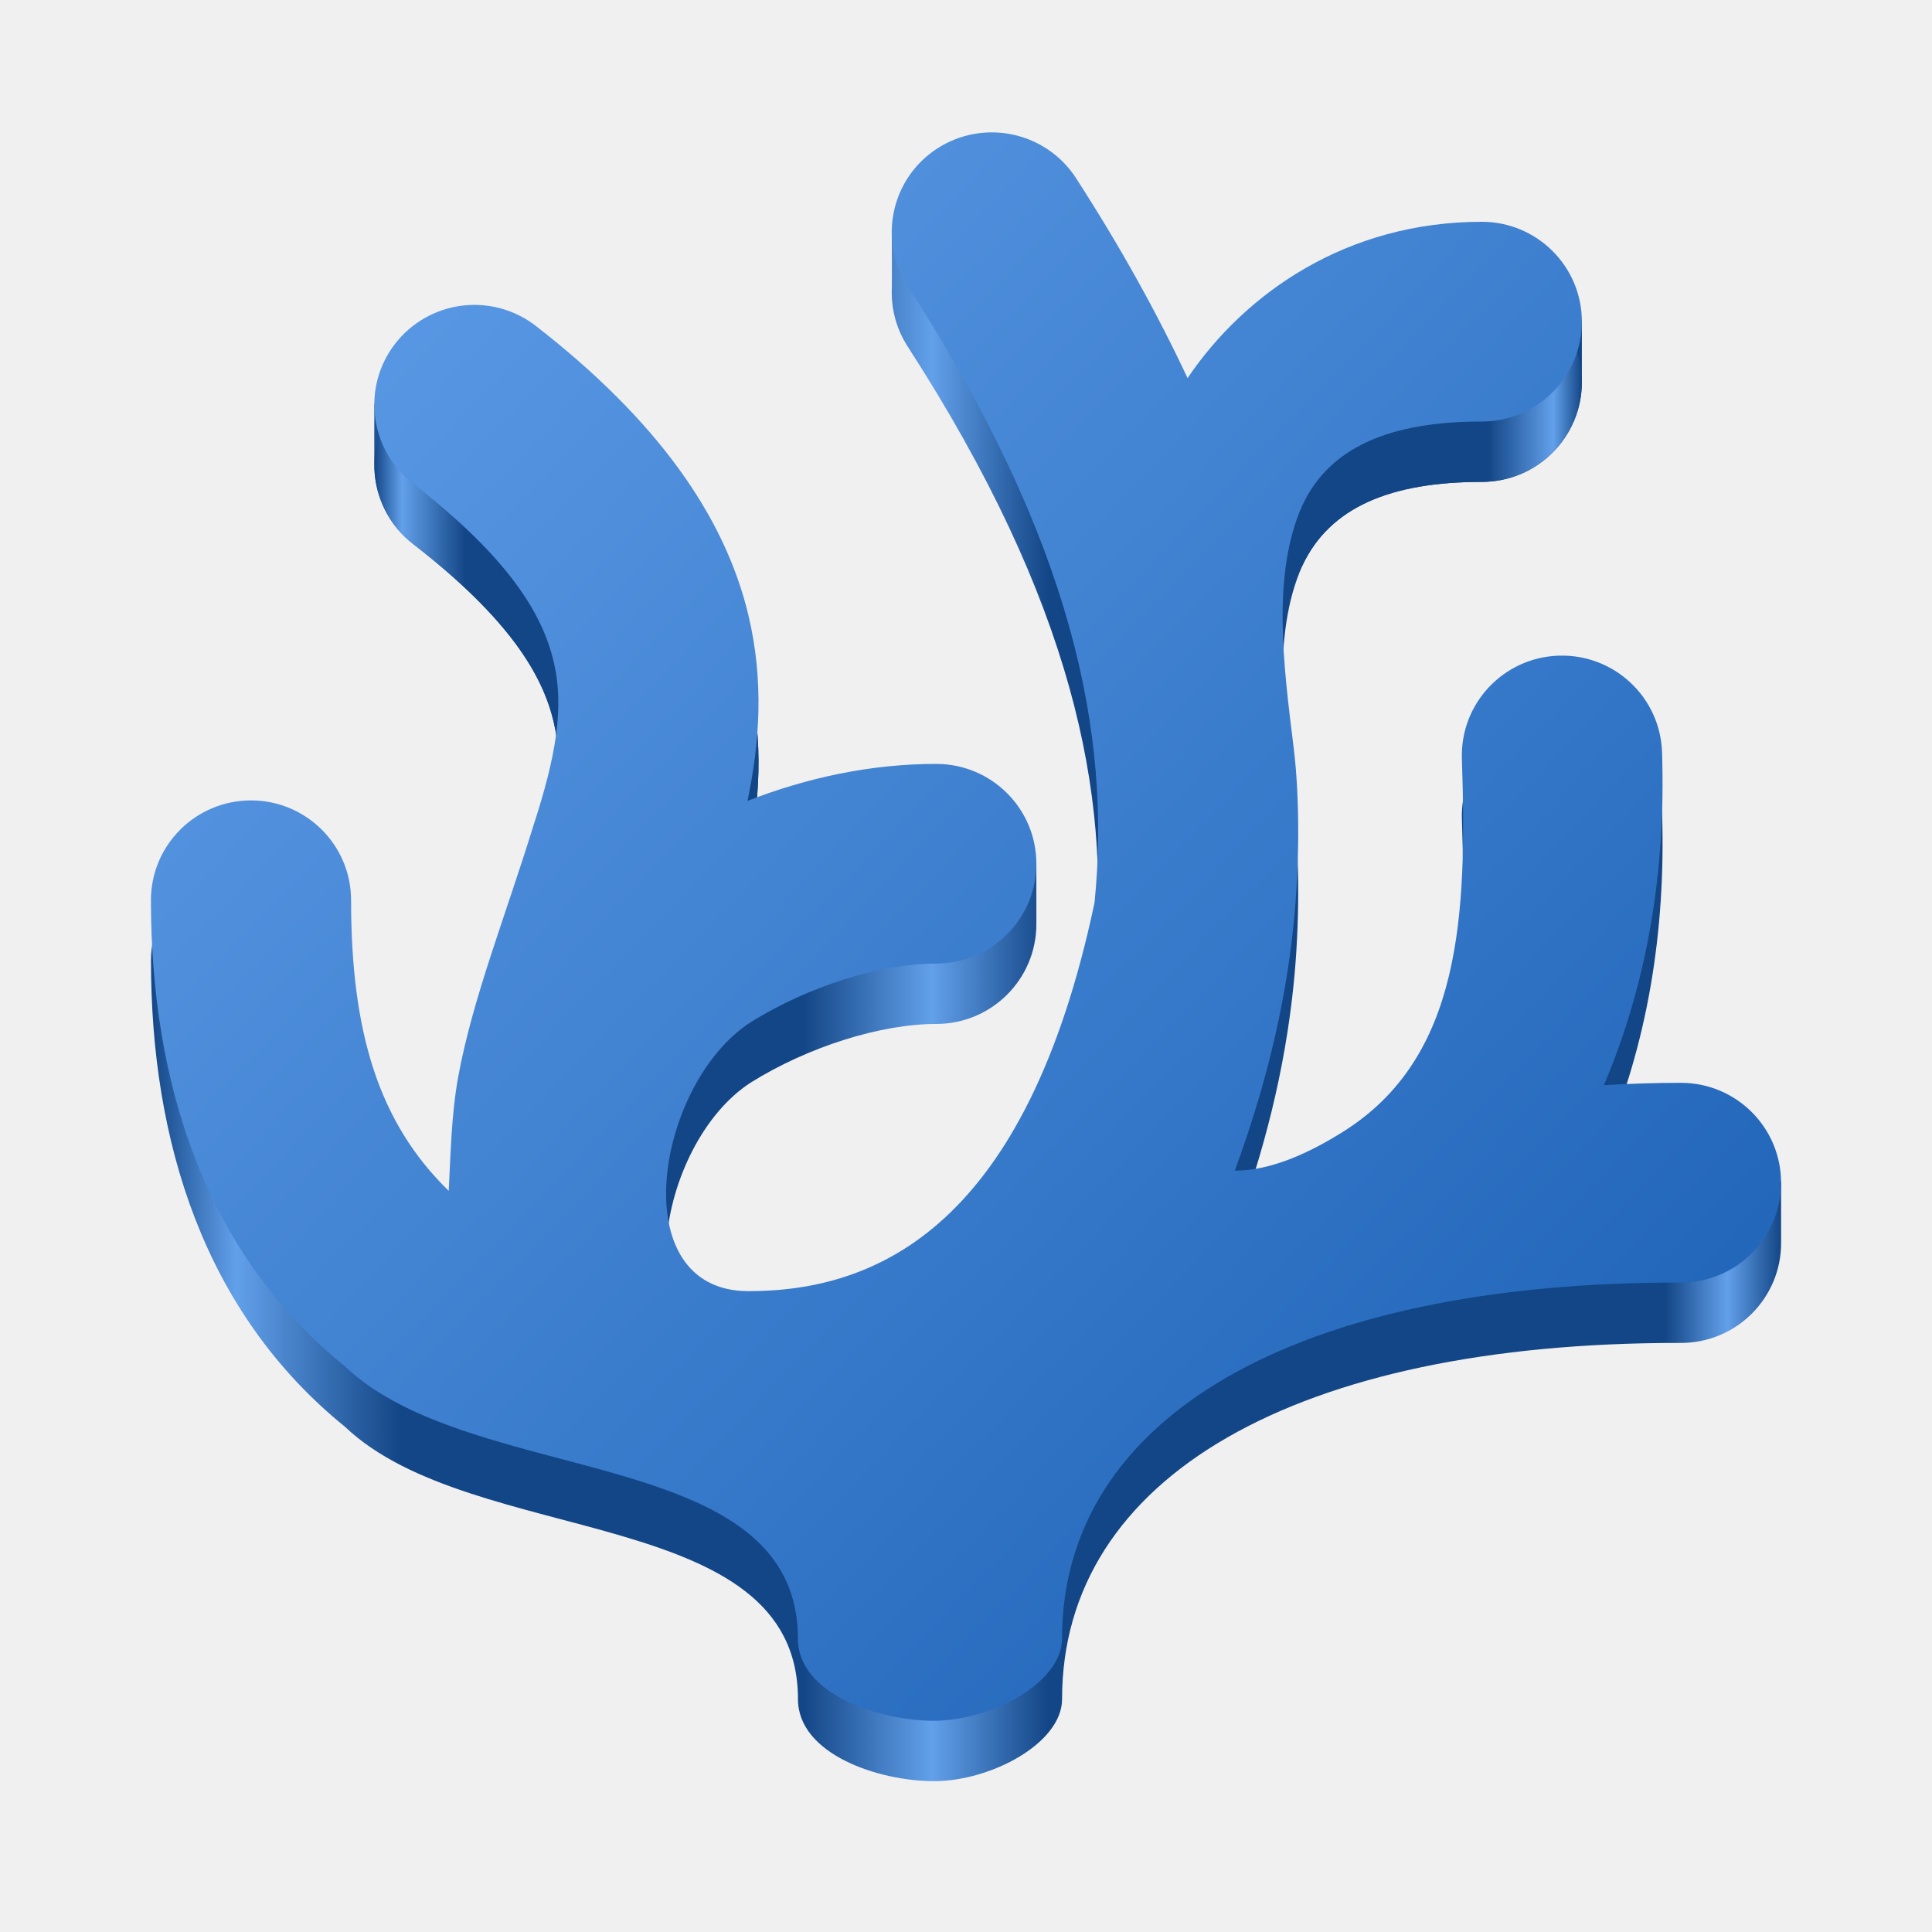
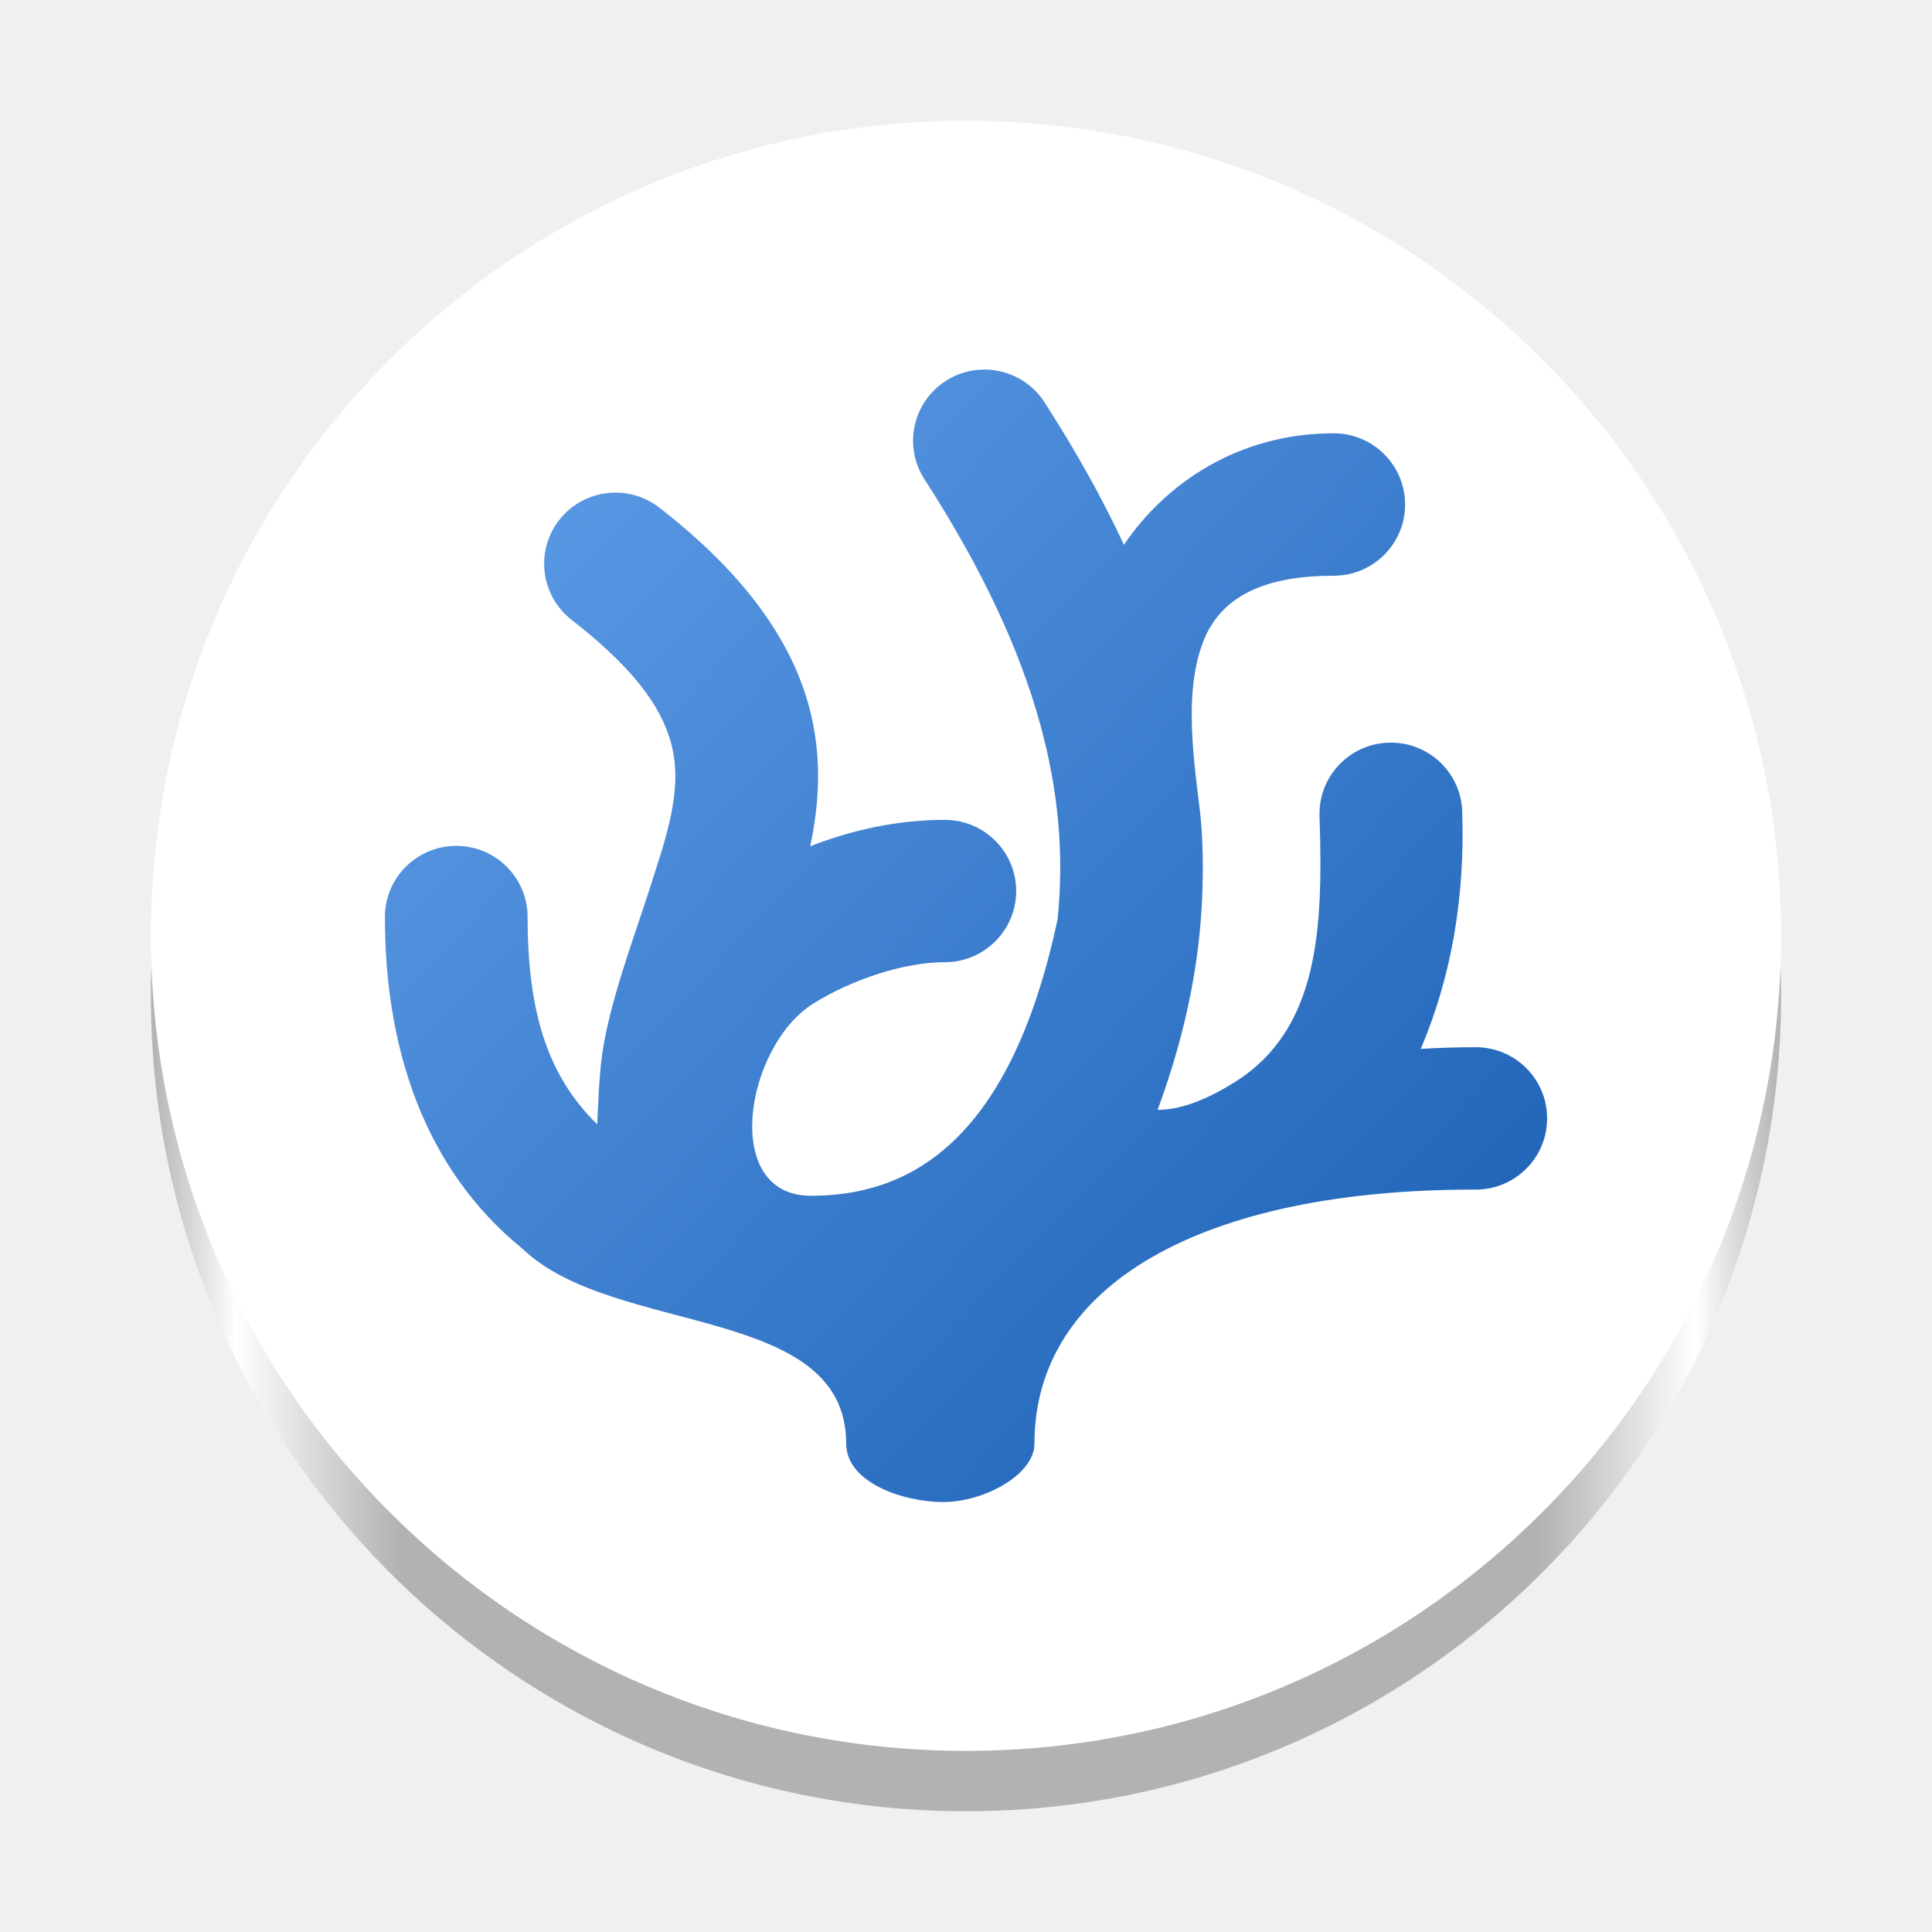
<svg xmlns="http://www.w3.org/2000/svg" xmlns:xlink="http://www.w3.org/1999/xlink" version="1.0" id="Layer_1" x="0px" y="0px" viewBox="0 0 128 128" xml:space="preserve" width="128" height="128">
  <defs id="defs76">
-     <linearGradient id="linearGradient37">
-       <stop style="stop-color:#134686;stop-opacity:1;" offset="0" id="stop37" />
-       <stop style="stop-color:#62a0ea;stop-opacity:1;" offset="0.072" id="stop36" />
-       <stop style="stop-color:#134686;stop-opacity:1;" offset="0.238" id="stop35" />
-     </linearGradient>
-     <linearGradient id="linearGradient33">
-       <stop style="stop-color:#134686;stop-opacity:1;" offset="0.762" id="stop31" />
-       <stop style="stop-color:#62a0ea;stop-opacity:1;" offset="0.928" id="stop32" />
-       <stop style="stop-color:#134686;stop-opacity:1;" offset="1" id="stop33" />
-     </linearGradient>
-     <linearGradient id="linearGradient14">
-       <stop style="stop-color:#134686;stop-opacity:1;" offset="0" id="stop7" />
-       <stop style="stop-color:#62a0ea;stop-opacity:1;" offset="0.052" id="stop8" />
-       <stop style="stop-color:#134686;stop-opacity:1;" offset="0.153" id="stop9" />
-       <stop style="stop-color:#134686;stop-opacity:1;" offset="0.4" id="stop10" />
-       <stop style="stop-color:#62a0ea;stop-opacity:1;" offset="0.479" id="stop16" />
-       <stop style="stop-color:#134686;stop-opacity:1;" offset="0.55" id="stop18" />
-       <stop style="stop-color:#134686;stop-opacity:1;" offset="0.929" id="stop20" />
-       <stop style="stop-color:#62a0ea;stop-opacity:1;" offset="0.967" id="stop12" />
-       <stop style="stop-color:#134686;stop-opacity:1;" offset="1" id="stop14" />
-     </linearGradient>
-     <linearGradient id="Gradient_1-3" gradientUnits="userSpaceOnUse" x1="199.997" y1="214.302" x2="296.665" y2="307.573" gradientTransform="matrix(1.08,0,0,1.08,-205.9968,-222.6776)">
+     <linearGradient id="Gradient_1-3" gradientUnits="userSpaceOnUse" x1="199.997" y1="214.302" x2="296.665" y2="307.573" gradientTransform="matrix(0.7700001,0,0,0.77,-128.4963,-140.5263)">
      <stop offset="0" stop-color="#62A0EA" id="stop1" />
      <stop offset="1" stop-color="#1A5FB4" id="stop2" />
    </linearGradient>
-     <linearGradient xlink:href="#linearGradient14" id="linearGradient6" gradientUnits="userSpaceOnUse" x1="-0.003" y1="50.023" x2="99.997" y2="50.023" gradientTransform="matrix(1.079992,0,0,1.08,10.0032,11.36233)" />
-     <linearGradient xlink:href="#linearGradient33" id="linearGradient23" x1="203.677" y1="17.33" x2="229.801" y2="17.33" gradientUnits="userSpaceOnUse" gradientTransform="matrix(0.9999926,0,0,1,-124.9986,10.76911)" />
-     <linearGradient xlink:href="#linearGradient37" id="linearGradient35" x1="183.8" y1="-35.343" x2="209.252" y2="-35.343" gradientUnits="userSpaceOnUse" gradientTransform="matrix(0.9999926,0,0,1,-158.9983,76.76912)" />
+     <linearGradient xlink:href="#linearGradient1097" id="linearGradient1099" x1="10" y1="68" x2="118" y2="68" gradientUnits="userSpaceOnUse" gradientTransform="translate(-0.00138,-2.001333)" />
+     <linearGradient id="linearGradient1097">
+       <stop style="stop-color:#b2b2b2;stop-opacity:1;" offset="0" id="stop1093" />
+       <stop style="stop-color:#ffffff;stop-opacity:1;" offset="0.052" id="stop1101" />
+       <stop style="stop-color:#b2b2b2;stop-opacity:1;" offset="0.153" id="stop1103" />
+       <stop style="stop-color:#b2b2b2;stop-opacity:1;" offset="0.851" id="stop1105" />
+       <stop style="stop-color:#ffffff;stop-opacity:1;" offset="0.948" id="stop1107" />
+       <stop style="stop-color:#b2b2b2;stop-opacity:1;" offset="1" id="stop1095" />
+     </linearGradient>
  </defs>
  <style type="text/css" id="style2">
	.st0{fill:url(#SVGID_1_);}
	.st1{fill:url(#SVGID_00000062171159965967627490000013605884846004172698_);}
	.st2{fill:url(#SVGID-2_00000085966066984138215510000013018799571900533434_);}
	.st3{clip-path:url(#SVGID_00000023257072852279316340000004281102206337855156_);}
	.st4{fill:url(#SVGID_00000177446033621631838710000001370584907163434138_);}
	.st5{clip-path:url(#SVGID_00000136385553608229244970000014654043435100792964_);}
	.st6{fill:url(#SVGID_00000126306410582640054500000000964390405037519506_);}
	.st7{fill:url(#SVGID_00000109020757643166282930000006684795936706346369_);}
</style>
  <radialGradient id="SVGID_1_" cx="514.5" cy="477.5" r="496.5" gradientTransform="matrix(1,0,0,-1,-18,974)" gradientUnits="userSpaceOnUse">
    <stop offset="0.913" style="stop-color:#000000" id="stop4" />
    <stop offset="1" style="stop-color:#000000;stop-opacity:0" id="stop6" />
  </radialGradient>
  <radialGradient id="SVGID_00000163033830155146975860000008434547654242457221_" cx="512.059" cy="481.879" r="486.273" gradientTransform="matrix(0.1110426,0,0,-0.1110426,7.1351,117.5114)" gradientUnits="userSpaceOnUse">
    <stop offset="0.99" style="stop-color:#FFFFFF" id="stop11" />
    <stop offset="0.995" style="stop-color:#FDFDFD" id="stop13" />
    <stop offset="0.997" style="stop-color:#F6F6F6" id="stop15" />
    <stop offset="0.998" style="stop-color:#EBEBEB" id="stop17" />
    <stop offset="0.999" style="stop-color:#DADADA" id="stop19" />
    <stop offset="1" style="stop-color:#C7C7C7" id="stop21" />
  </radialGradient>
  <radialGradient id="SVGID-2_00000052072577768947982130000002178866272689676469_" cx="512.062" cy="481.879" r="444.122" gradientTransform="matrix(1,0,0,-1,-18,974)" gradientUnits="userSpaceOnUse">
    <stop offset="0.99" style="stop-color:#000000;stop-opacity:0.5" id="stop26" />
    <stop offset="1" style="stop-color:#000000;stop-opacity:0" id="stop28" />
  </radialGradient>
  <radialGradient id="SVGID_00000092427181212153090570000016417065628950216588_" cx="578.89" cy="482.37" r="353.943" gradientTransform="matrix(0.1110426,0,0,-0.1218248,7.1351,118.4563)" gradientUnits="userSpaceOnUse">
    <stop offset="0" style="stop-color:#C2C0C2" id="stop66" />
    <stop offset="1" style="stop-color:#EBEBEB" id="stop68" />
  </radialGradient>
-   <path d="m 62.124,13.818 c 0,1.017 -2.324,-0.292 -3.042,1.42 0,0 0.017,3.547 0.004,3.881 -0.053,1.314 0.285,2.656 1.054,3.845 10.918,16.907 13.494,29.66 12.377,40.836 -4.519,21.401 -14.341,25.743 -22.925,25.743 -8.381,0 -6.137,-13.793 0.163,-17.83 3.761,-2.348 8.577,-3.874 12.274,-3.874 3.663,0 6.633,-2.96 6.633,-6.613 0,-0.397 0,-4 0,-4 -0.551,-3.099 -3.368,-2.614 -6.633,-2.614 -4.318,0 -8.554,0.907 -12.507,2.452 0.808,-3.811 1.106,-7.93 0.062,-12.309 -1.585,-6.648 -6.149,-12.999 -14.074,-19.155 -1.388,-1.08 -3.148,-1.565 -4.895,-1.349 -1.746,0.216 -3.335,1.115 -4.416,2.499 -0.624,0.8 -1.191,-0.855 -1.397,0.073 0,0 -0.019,3.706 0.007,4.283 0.085,1.868 0.958,3.689 2.555,4.927 6.456,5.014 8.588,8.726 9.317,11.782 0.729,3.055 0.143,6.333 -1.322,10.837 -1.872,6.07 -4.045,11.488 -4.997,16.684 -0.469,2.557 -0.509,5.341 -0.63,7.564 -4.649,-4.532 -6.469,-10.515 -6.469,-19.257 -0.001,-3.653 -2.971,-6.614 -6.633,-6.613 -3.66,0.003 -6.626,2.962 -6.627,6.613 0,11.94 3.492,23.302 12.85,30.882 8.471,8.071 30.014,5.088 30.014,18.045 0,3.657 5.352,5.437 9.015,5.437 3.756,0 8.483,-2.511 8.483,-5.437 0,-14.701 15.492,-23.636 40.996,-23.597 3.663,0.005 6.635,-2.953 6.641,-6.605 7.5e-4,-0.457 0,-4 0,-4 -0.613,-3.016 -3.415,-2.621 -6.62,-2.627 -1.744,-0.002 -3.444,0.057 -5.12,0.157 2.851,-6.706 4.116,-14.089 3.854,-22.063 -0.121,-3.651 -3.186,-6.513 -6.846,-6.395 -3.664,0.119 -6.535,3.178 -6.415,6.832 0.346,10.441 -0.045,19.765 -7.825,24.68 -2.212,1.396 -4.783,2.608 -7.222,2.608 1.893,-5.149 3.323,-10.585 3.908,-16.444 0.374,-3.739 0.414,-8.181 -0.013,-11.632 -0.662,-5.346 -1.461,-11.409 0.568,-15.976 1.823,-3.933 5.908,-5.58 11.905,-5.58 3.66,-0.003 6.626,-2.964 6.627,-6.613 2.3e-4,-0.414 0,-4 0,-4 -0.569,-3.075 -3.379,-2.618 -6.627,-2.62 -8.912,0 -15.667,4.69 -19.497,10.357 -2.002,-4.277 -4.441,-8.684 -7.387,-13.246 -0.951,-1.474 -2.451,-2.51 -4.169,-2.883 -0.851,-0.185 -1.73,-0.201 -2.588,-0.048 -0.858,0.154 -1.676,0.475 -2.409,0.945 z" fill="url(#Gradient_1)" id="path6008-2" style="fill:url(#linearGradient6);fill-opacity:1;stroke-width:1.08" />
-   <path d="m 86.269,37.506 c 1.823,-3.933 5.908,-5.58 11.905,-5.58 3.66,-0.003 6.626,-2.964 6.627,-6.613 0.002,-3.654 -2.965,-6.617 -6.627,-6.62 -8.912,0 -15.667,4.69 -19.497,10.357" style="fill:url(#linearGradient23);stroke-width:1.08" id="path1" />
-   <path d="m 49.521,57.064 c 0.808,-3.811 1.106,-7.93 0.062,-12.309 -1.585,-6.648 -6.149,-12.999 -14.074,-19.155 -1.388,-1.08 -3.148,-1.565 -4.895,-1.349 -1.746,0.216 -3.335,1.115 -4.416,2.499 -2.249,2.884 -1.728,7.039 1.164,9.283 6.456,5.014 8.588,8.726 9.317,11.782 0.729,3.055 0.143,6.333 -1.322,10.837" style="fill:url(#linearGradient35);stroke-width:1.08" id="path1-2" />
-   <path d="m 62.124,9.818 c -3.082,1.977 -3.971,6.074 -1.985,9.145 10.918,16.907 13.495,29.66 12.377,40.836 -4.519,21.401 -14.341,25.743 -22.925,25.743 -8.381,0 -6.137,-13.793 0.163,-17.83 3.761,-2.348 8.577,-3.874 12.274,-3.874 3.663,0 6.633,-2.96 6.633,-6.613 0,-3.654 -2.97,-6.614 -6.633,-6.614 -4.318,0 -8.554,0.907 -12.507,2.452 0.808,-3.811 1.106,-7.93 0.062,-12.309 -1.585,-6.648 -6.15,-12.999 -14.075,-19.155 -1.388,-1.08 -3.148,-1.565 -4.895,-1.349 -1.746,0.216 -3.335,1.115 -4.416,2.499 -2.249,2.884 -1.728,7.039 1.164,9.283 6.456,5.014 8.588,8.726 9.317,11.782 0.729,3.055 0.143,6.333 -1.322,10.837 -1.872,6.07 -4.045,11.488 -4.997,16.684 -0.469,2.557 -0.509,5.341 -0.63,7.564 -4.649,-4.532 -6.469,-10.515 -6.469,-19.257 -0.001,-3.653 -2.971,-6.614 -6.633,-6.613 -3.66,0.003 -6.626,2.962 -6.627,6.613 0,11.94 3.492,23.302 12.85,30.882 8.472,8.071 30.014,5.088 30.014,18.045 0,3.657 5.352,5.437 9.015,5.437 3.756,0 8.483,-2.511 8.483,-5.437 0,-14.701 15.493,-23.636 40.997,-23.597 3.663,0.005 6.636,-2.953 6.641,-6.605 0.006,-3.654 -2.957,-6.62 -6.62,-6.627 -1.744,-0.002 -3.444,0.057 -5.12,0.157 2.851,-6.706 4.116,-14.089 3.855,-22.063 -0.121,-3.651 -3.186,-6.513 -6.846,-6.395 -3.664,0.119 -6.535,3.178 -6.415,6.832 0.346,10.441 -0.045,19.765 -7.825,24.68 -2.212,1.396 -4.783,2.608 -7.222,2.608 1.893,-5.149 3.323,-10.585 3.909,-16.444 0.374,-3.739 0.414,-8.181 -0.013,-11.632 -0.662,-5.346 -1.461,-11.409 0.568,-15.976 1.823,-3.933 5.908,-5.58 11.905,-5.58 3.66,-0.003 6.626,-2.964 6.627,-6.613 0.002,-3.654 -2.965,-6.617 -6.627,-6.62 -8.912,0 -15.668,4.69 -19.497,10.357 -2.002,-4.277 -4.441,-8.684 -7.387,-13.246 -0.951,-1.474 -2.451,-2.51 -4.169,-2.883 -0.851,-0.185 -1.73,-0.201 -2.588,-0.048 -0.858,0.154 -1.676,0.475 -2.409,0.945 z" fill="url(#Gradient_1)" id="path6008" style="fill:url(#Gradient_1-3);stroke-width:1.08" />
+   <path style="fill:url(#linearGradient1099);fill-opacity:1;stroke:none;stroke-width:0.111" d="m 63.999,11.999 c 29.826,0 54,24.174 54,54 0,29.826 -24.185,54 -54,54 -29.815,0 -54,-24.174 -54,-54 0,-29.826 24.174,-54 54,-54" id="path24-2" />
+   <circle style="fill:#ffffff;fill-opacity:1;stroke:none;stroke-width:0.155;stroke-linecap:round;stroke-linejoin:round;stroke-miterlimit:1.5;paint-order:stroke fill markers" id="path365" cx="64.001" cy="62.001" r="54" />
+   <path d="m 62.664,25.235 c -2.198,1.41 -2.831,4.33 -1.415,6.52 7.784,12.054 9.621,21.147 8.824,29.114 -3.222,15.258 -10.225,18.354 -16.345,18.354 -5.975,0 -4.375,-9.834 0.116,-12.712 2.681,-1.674 6.115,-2.762 8.751,-2.762 2.612,0 4.729,-2.111 4.729,-4.715 0,-2.605 -2.118,-4.715 -4.729,-4.715 -3.078,0 -6.098,0.647 -8.917,1.748 0.576,-2.717 0.788,-5.654 0.044,-8.776 -1.13,-4.74 -4.384,-9.268 -10.035,-13.657 -0.989,-0.77 -2.245,-1.116 -3.49,-0.962 -1.245,0.154 -2.378,0.795 -3.149,1.782 -1.603,2.056 -1.232,5.019 0.83,6.618 4.603,3.575 6.123,6.222 6.643,8.4 0.52,2.178 0.102,4.515 -0.942,7.726 -1.334,4.327 -2.884,8.19 -3.563,11.895 -0.334,1.823 -0.363,3.808 -0.449,5.393 -3.315,-3.231 -4.612,-7.497 -4.612,-13.73 -7.1e-4,-2.604 -2.118,-4.715 -4.729,-4.715 -2.61,0.002 -4.724,2.112 -4.725,4.715 0,8.513 2.489,16.614 9.161,22.017 6.04,5.754 21.399,3.627 21.399,12.865 0,2.607 3.816,3.876 6.427,3.876 2.678,0 6.048,-1.79 6.048,-3.876 0,-10.481 11.046,-16.851 29.229,-16.824 2.612,0.004 4.731,-2.105 4.735,-4.709 0.005,-2.605 -2.108,-4.72 -4.72,-4.725 -1.244,-10e-4 -2.456,0.041 -3.651,0.112 2.033,-4.781 2.934,-10.045 2.748,-15.73 -0.086,-2.603 -2.272,-4.644 -4.881,-4.559 -2.613,0.085 -4.659,2.266 -4.574,4.871 0.246,7.444 -0.032,14.092 -5.579,17.596 -1.577,0.996 -3.41,1.86 -5.149,1.86 1.35,-3.671 2.369,-7.547 2.787,-11.724 0.266,-2.666 0.295,-5.833 -0.008,-8.293 -0.472,-3.812 -1.042,-8.134 0.405,-11.391 1.3,-2.804 4.212,-3.979 8.488,-3.979 2.61,-0.002 4.724,-2.113 4.725,-4.715 0.002,-2.605 -2.114,-4.718 -4.725,-4.72 -6.354,0 -11.17,3.344 -13.901,7.384 -1.428,-3.049 -3.166,-6.192 -5.267,-9.444 -0.678,-1.051 -1.747,-1.789 -2.972,-2.055 -0.607,-0.132 -1.234,-0.143 -1.845,-0.034 -0.611,0.11 -1.195,0.339 -1.718,0.674 z" fill="url(#Gradient_1)" id="path6008" style="fill:url(#Gradient_1-3);stroke-width:0.77" />
</svg>
